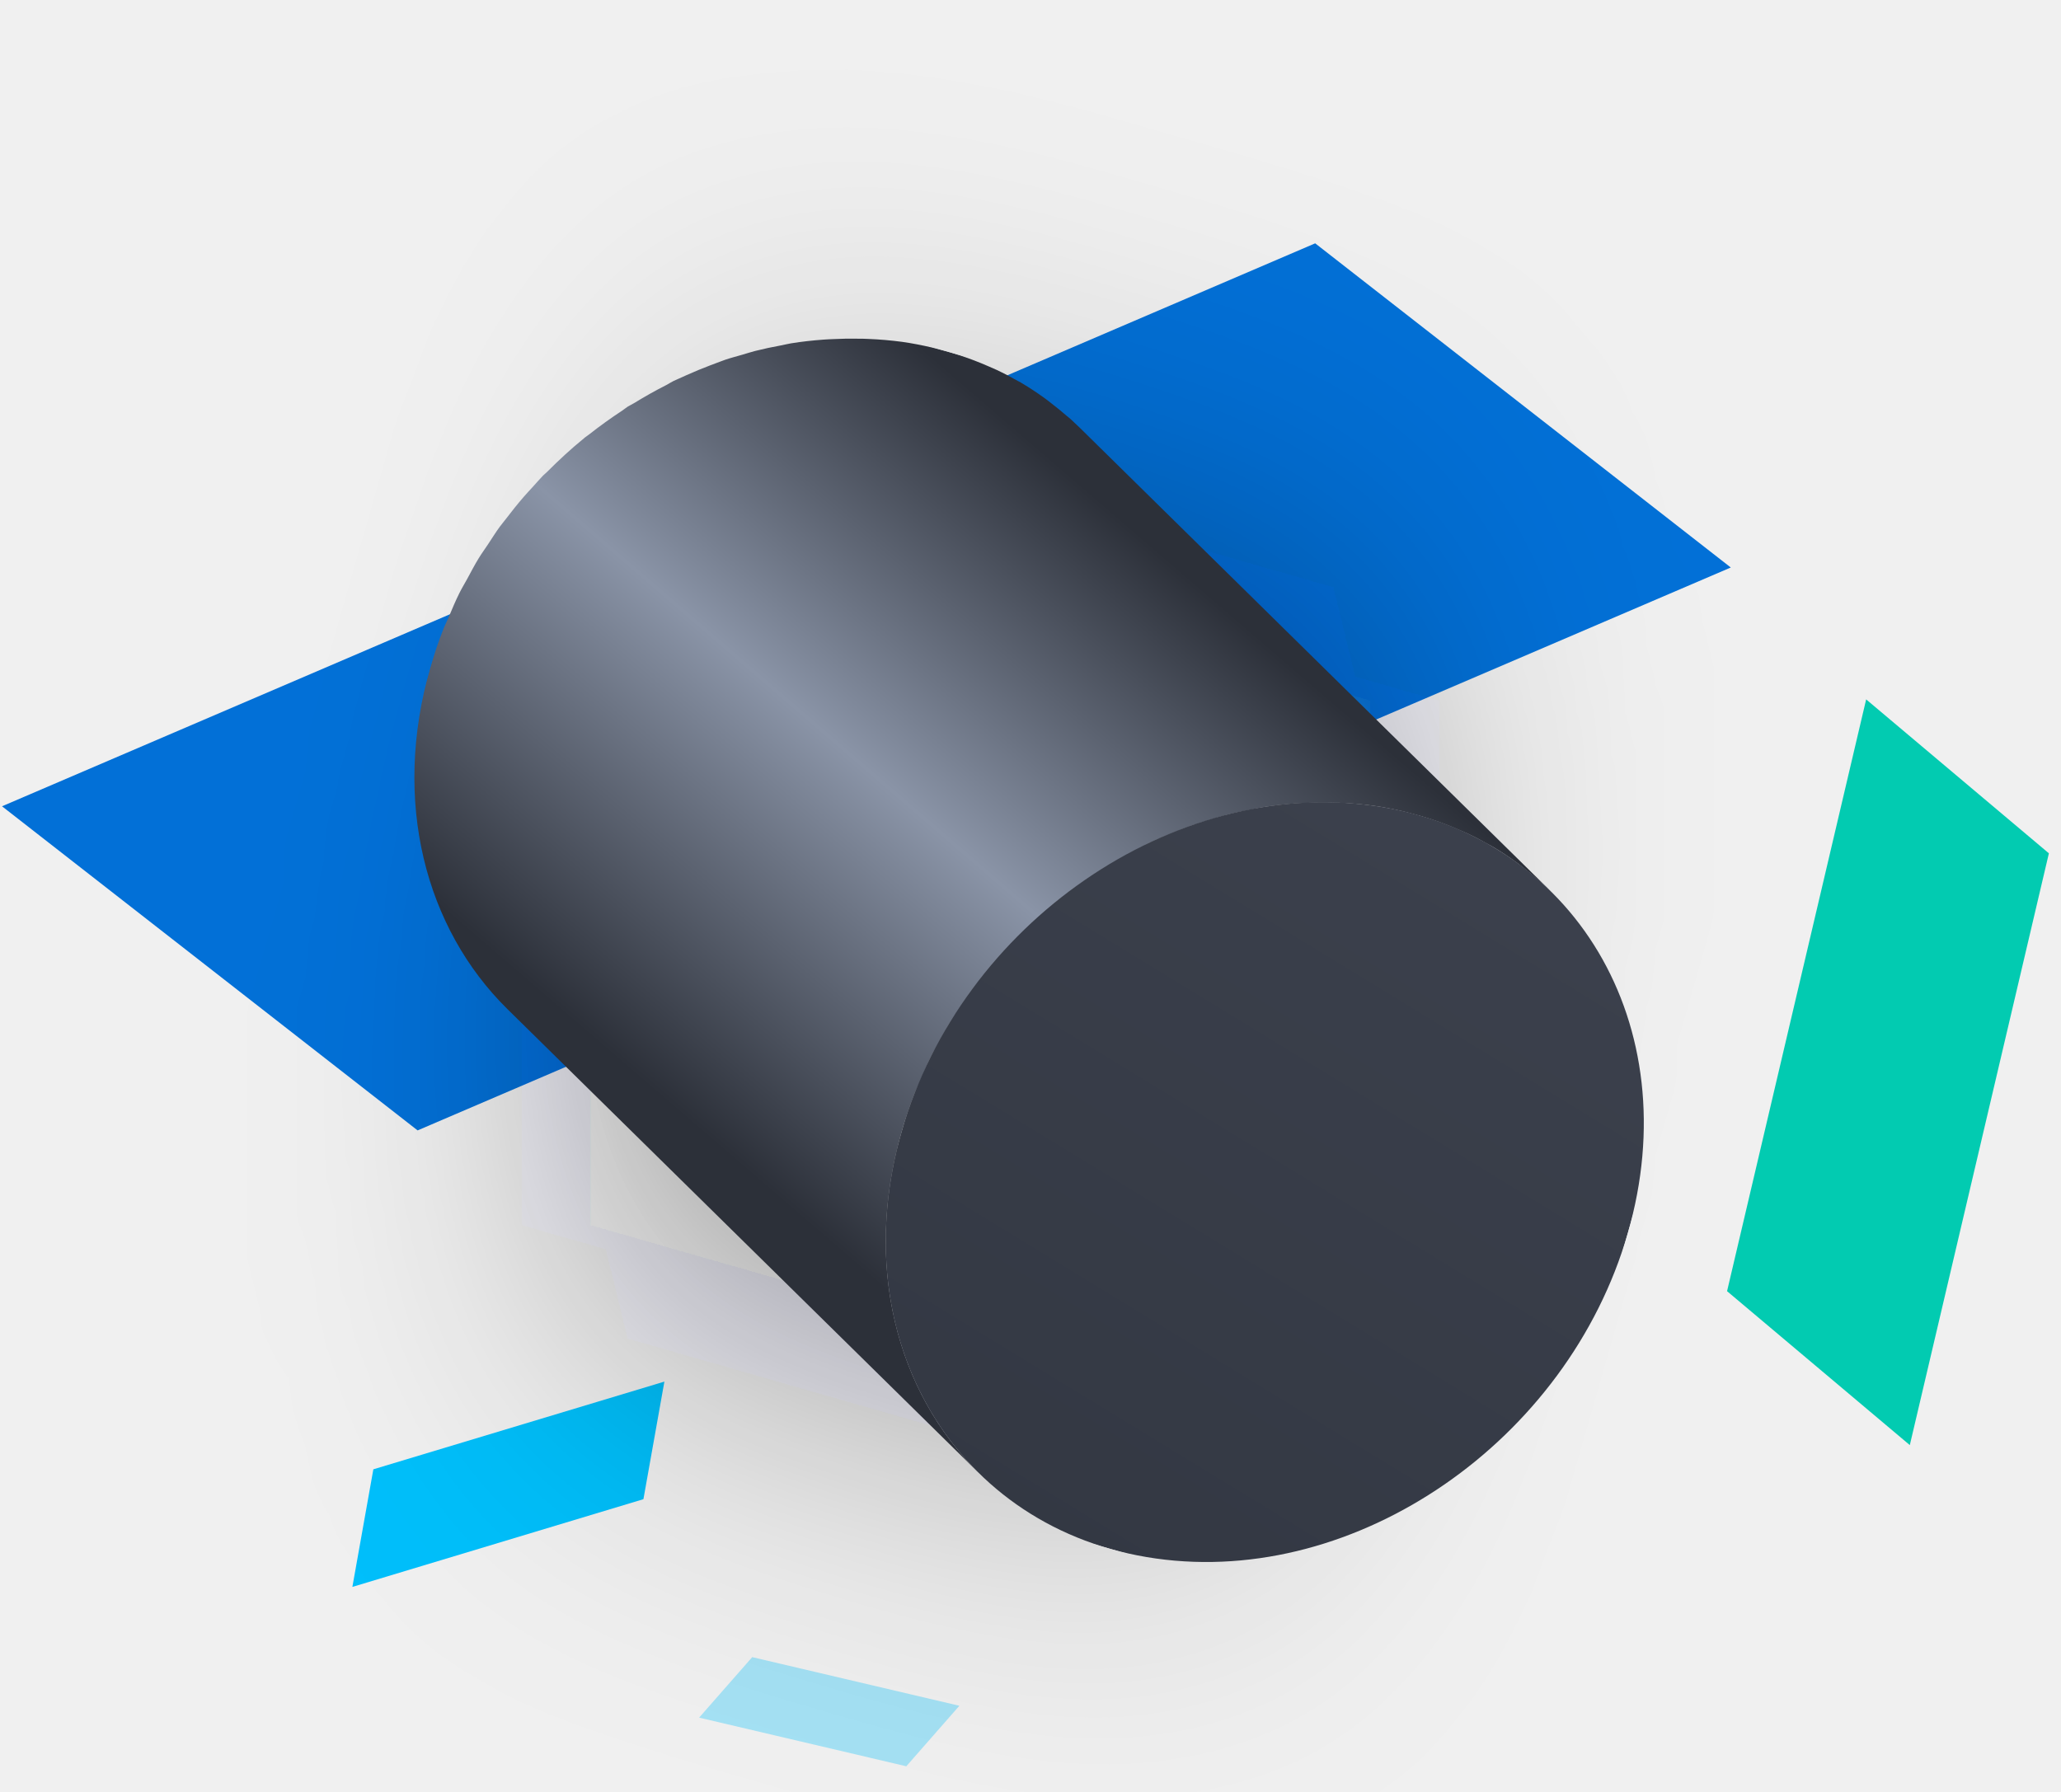
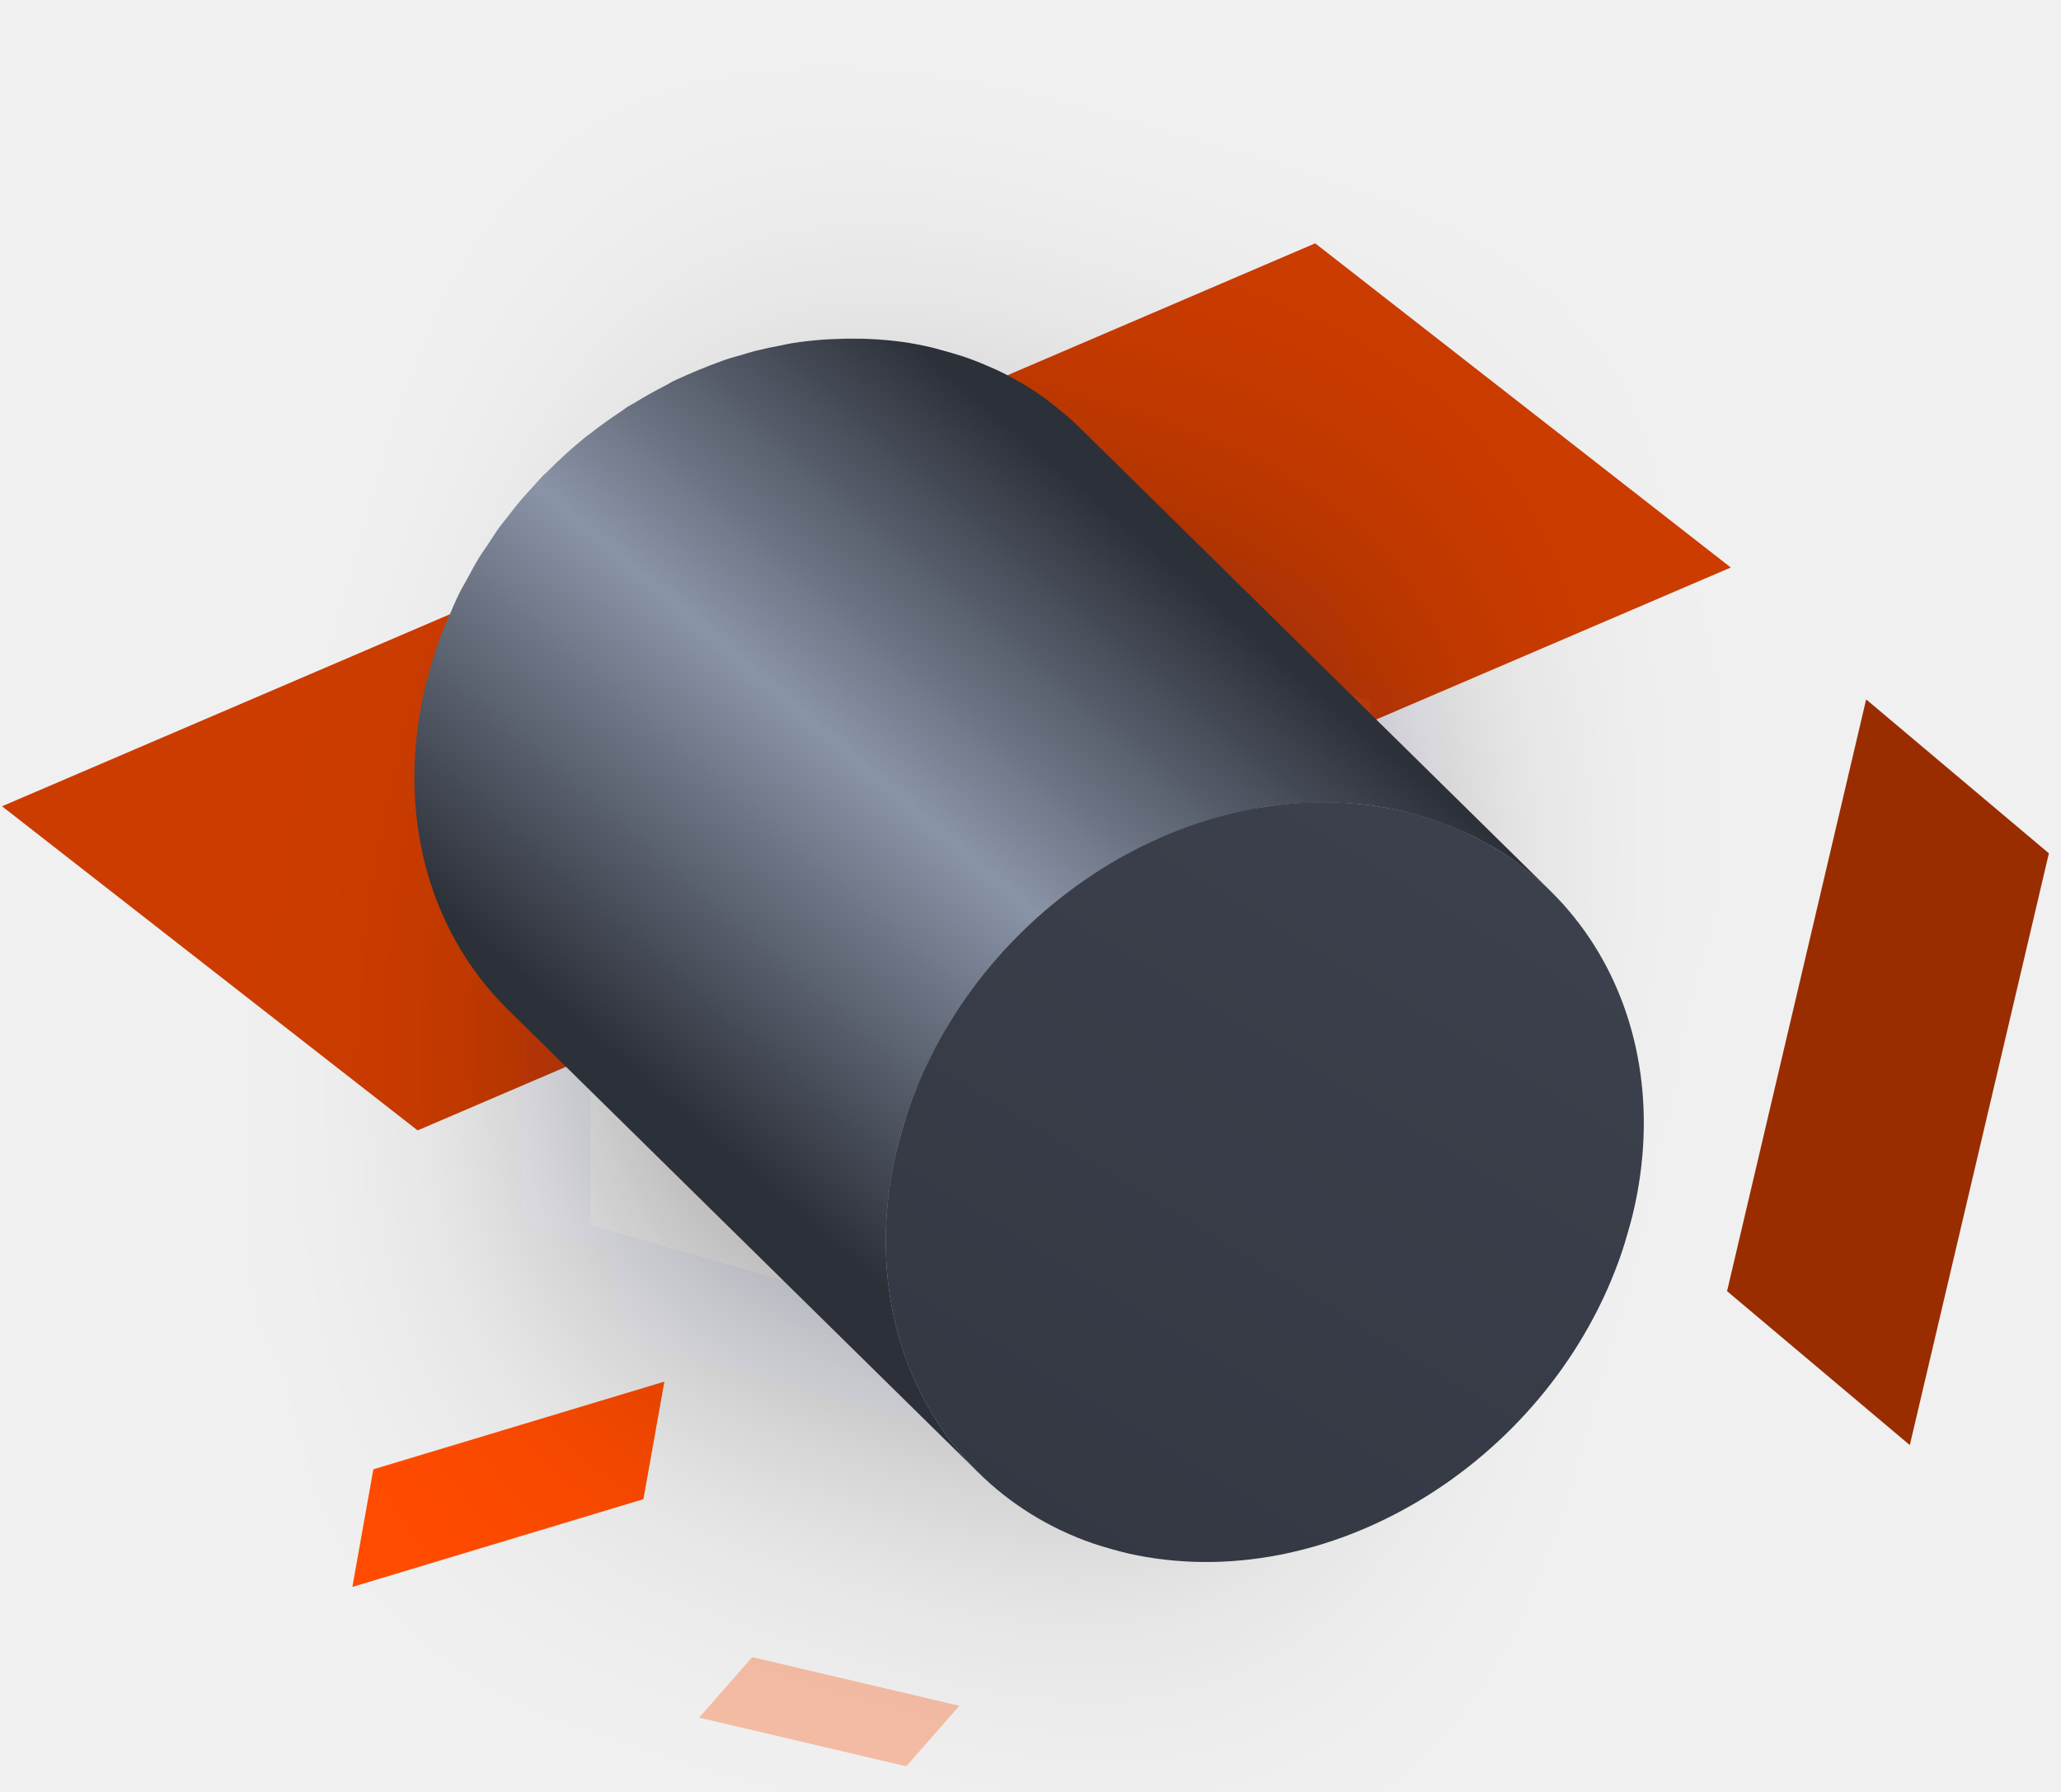
<svg xmlns="http://www.w3.org/2000/svg" xmlns:xlink="http://www.w3.org/1999/xlink" width="115" height="100">
  <defs>
    <filter x="-90%" y="-90%" width="280%" height="280%" filterUnits="objectBoundingBox" id="a">
      <feGaussianBlur stdDeviation="12" in="SourceGraphic" />
    </filter>
    <path id="b" d="M0 .856h63.533v59.675H0z" />
    <linearGradient x1="56.146%" y1="10.87%" x2="25.695%" y2="72.649%" id="c">
      <stop stop-color="#2C3039" offset="0%" />
      <stop stop-color="#8A94A7" offset="48.131%" />
      <stop stop-color="#2C3039" offset="100%" />
    </linearGradient>
    <path id="e" d="M.062.344h40.511v44.1H.062z" />
    <linearGradient x1="49.892%" y1=".428%" x2="24.856%" y2="100%" id="f">
      <stop stop-color="#3B404C" offset="0%" />
      <stop stop-color="#333843" offset="100%" />
    </linearGradient>
  </defs>
  <g fill="none" fill-rule="evenodd">
-     <path fill="#0270D7" d="M23.302 63.083L.112 44.995l73.273-31.416 23.19 18.091z" />
-     <path fill="#00BFFB" d="M35.902 83.663l1.17-6.562-16.24 4.895-1.17 6.563z" />
-     <path fill-opacity=".32" fill="#00BFFB" d="M41.972 92.478l-2.962 3.376 11.56 2.714 2.961-3.376z" />
+     <path fill="#cc3c00" d="M23.302 63.083L.112 44.995l73.273-31.416 23.19 18.091z" />
+     <path fill="#ff4b00" d="M35.902 83.663l1.17-6.562-16.24 4.895-1.17 6.563z" />
+     <path fill-opacity=".32" fill="#ff4b00" d="M41.972 92.478l-2.962 3.376 11.56 2.714 2.961-3.376z" />
    <path fill-opacity=".48" fill="#1D2026" filter="url(#a)" d="M36.056 33.707h40v40h-40z" transform="rotate(16 55.276 48.942)" />
    <g transform="rotate(16 -28.89 116.929)">
      <mask id="d" fill="#fff">
        <use xlink:href="#b" />
      </mask>
      <path d="M32.628 40.394c.06-.485.116-.972.204-1.45.055-.295.135-.583.2-.874.096-.427.181-.856.296-1.276.084-.303.192-.596.286-.894.128-.401.246-.808.393-1.202.05-.141.113-.275.169-.414.195-.5.4-.997.624-1.483.103-.22.214-.434.322-.65a28.007 28.007 0 0 1 2.005-3.412c.07-.1.15-.192.219-.29.448-.622.922-1.222 1.418-1.801.172-.198.347-.391.523-.584.464-.508.946-.993 1.444-1.46.175-.162.343-.334.522-.493.13-.113.263-.22.392-.332.374-.315.757-.618 1.147-.91.146-.11.291-.22.44-.325.356-.254.723-.49 1.093-.723.212-.134.42-.276.637-.402.428-.252.868-.48 1.311-.702.157-.08.307-.169.465-.244a22.326 22.326 0 0 1 1.727-.721c.162-.06.326-.111.49-.168.45-.155.905-.293 1.366-.417.178-.047.354-.097.532-.14a20.012 20.012 0 0 1 1.862-.362c.564-.08 1.122-.126 1.675-.155.175-.01.347-.008.52-.013.382-.008.76-.008 1.134.005a17.935 17.935 0 0 1 1.654.144c.174.022.347.042.518.07.44.071.874.161 1.301.266.075.019.154.03.229.05.508.132 1.003.29 1.49.467.143.05.28.11.42.166.347.136.691.282 1.025.44.288.135.575.268.852.419L31.118 2.89a18.16 18.16 0 0 0-.619-.319c-.075-.038-.156-.065-.233-.1-.337-.16-.68-.305-1.028-.442-.14-.055-.276-.115-.417-.165-.49-.176-.985-.335-1.493-.466l-.03-.01c-.063-.016-.13-.024-.192-.04-.43-.105-.865-.195-1.307-.267-.17-.027-.344-.047-.518-.07a17.934 17.934 0 0 0-1.654-.144 17.699 17.699 0 0 0-1.133-.004c-.174.004-.346.003-.52.012-.554.03-1.112.076-1.678.155a20.56 20.56 0 0 0-1.86.364c-.178.04-.355.09-.532.139-.46.122-.917.262-1.368.417-.162.055-.326.106-.488.168-.566.209-1.126.436-1.674.694l-.054.027c-.155.074-.304.162-.458.24a22.56 22.56 0 0 0-1.318.705c-.215.127-.421.268-.633.401-.276.174-.558.338-.826.524-.093.064-.181.135-.272.2-.148.106-.293.217-.438.325-.39.291-.77.594-1.145.91-.132.112-.264.219-.394.333-.065.058-.136.11-.2.169-.113.102-.21.22-.32.324-.5.465-.982.952-1.445 1.46-.097.106-.208.197-.303.304-.079.09-.143.19-.22.281a26.06 26.06 0 0 0-1.42 1.8c-.057.08-.125.152-.182.233-.013.018-.023.038-.036.057-.529.758-1.01 1.553-1.459 2.366-.047.087-.108.167-.156.253-.138.26-.26.528-.391.792-.107.217-.218.43-.32.65-.225.485-.43.98-.625 1.481-.054.14-.118.276-.17.417l-.029.07c-.135.368-.242.749-.361 1.126-.094.3-.204.594-.287.899-.119.425-.204.859-.3 1.29-.065.287-.143.57-.197.86-.09.484-.145.974-.205 1.463-.03.247-.08.488-.102.734-.07.74-.107 1.485-.108 2.233-.014 7.778 3.736 14.079 9.395 17.158L41.813 60.53c-5.66-3.08-9.41-9.38-9.395-17.156.001-.75.037-1.495.107-2.235.024-.25.072-.496.103-.746" fill="url(#c)" mask="url(#d)" />
    </g>
    <g transform="rotate(16 -109.581 222.973)">
      <mask id="g" fill="#fff">
        <use xlink:href="#e" />
      </mask>
      <path d="M20.358.531C31.545-1.04 40.595 7.473 40.574 19.548c-.023 12.075-9.11 23.137-20.297 24.71C9.09 45.83.04 37.316.062 25.24.084 13.166 9.172 2.103 20.358.531" fill="url(#f)" mask="url(#g)" />
    </g>
-     <path fill="#02CBB1" d="M114.324 47.62l-10.196-8.59-7.761 33.025 10.197 8.59z" />
+     <path fill="#992d00" d="M114.324 47.62l-10.196-8.59-7.761 33.025 10.197 8.59z" />
  </g>
</svg>
